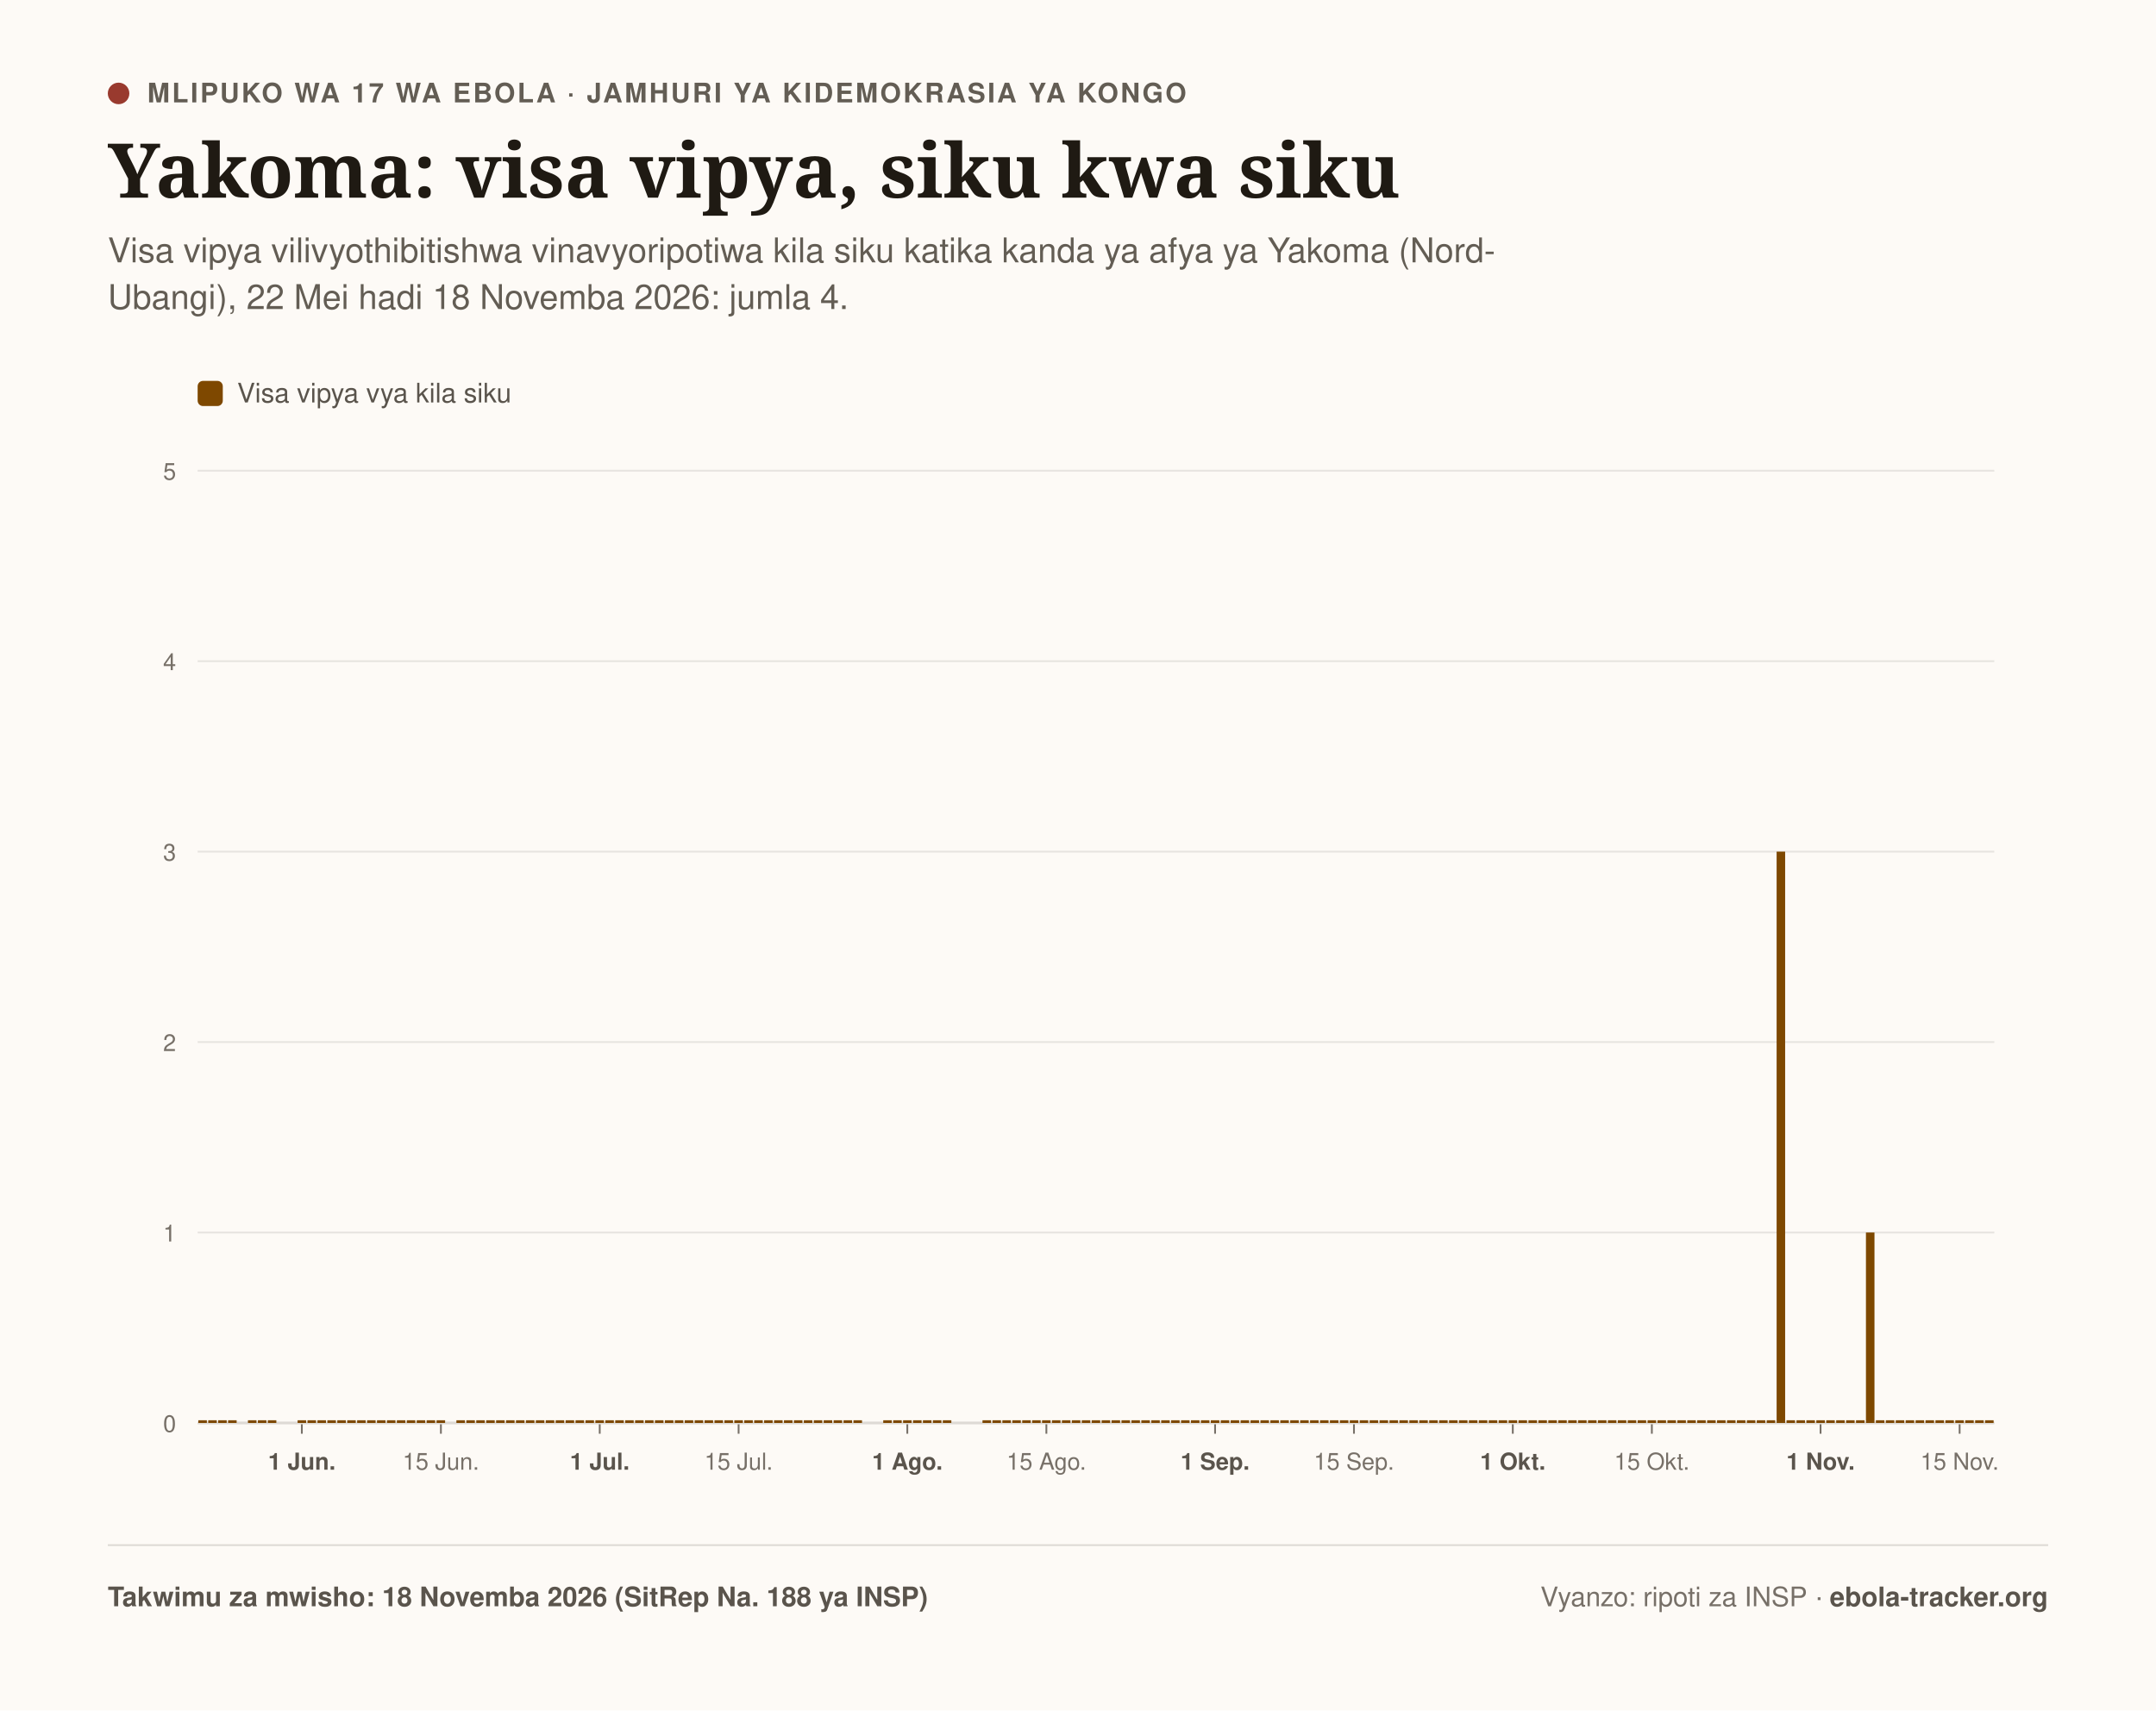
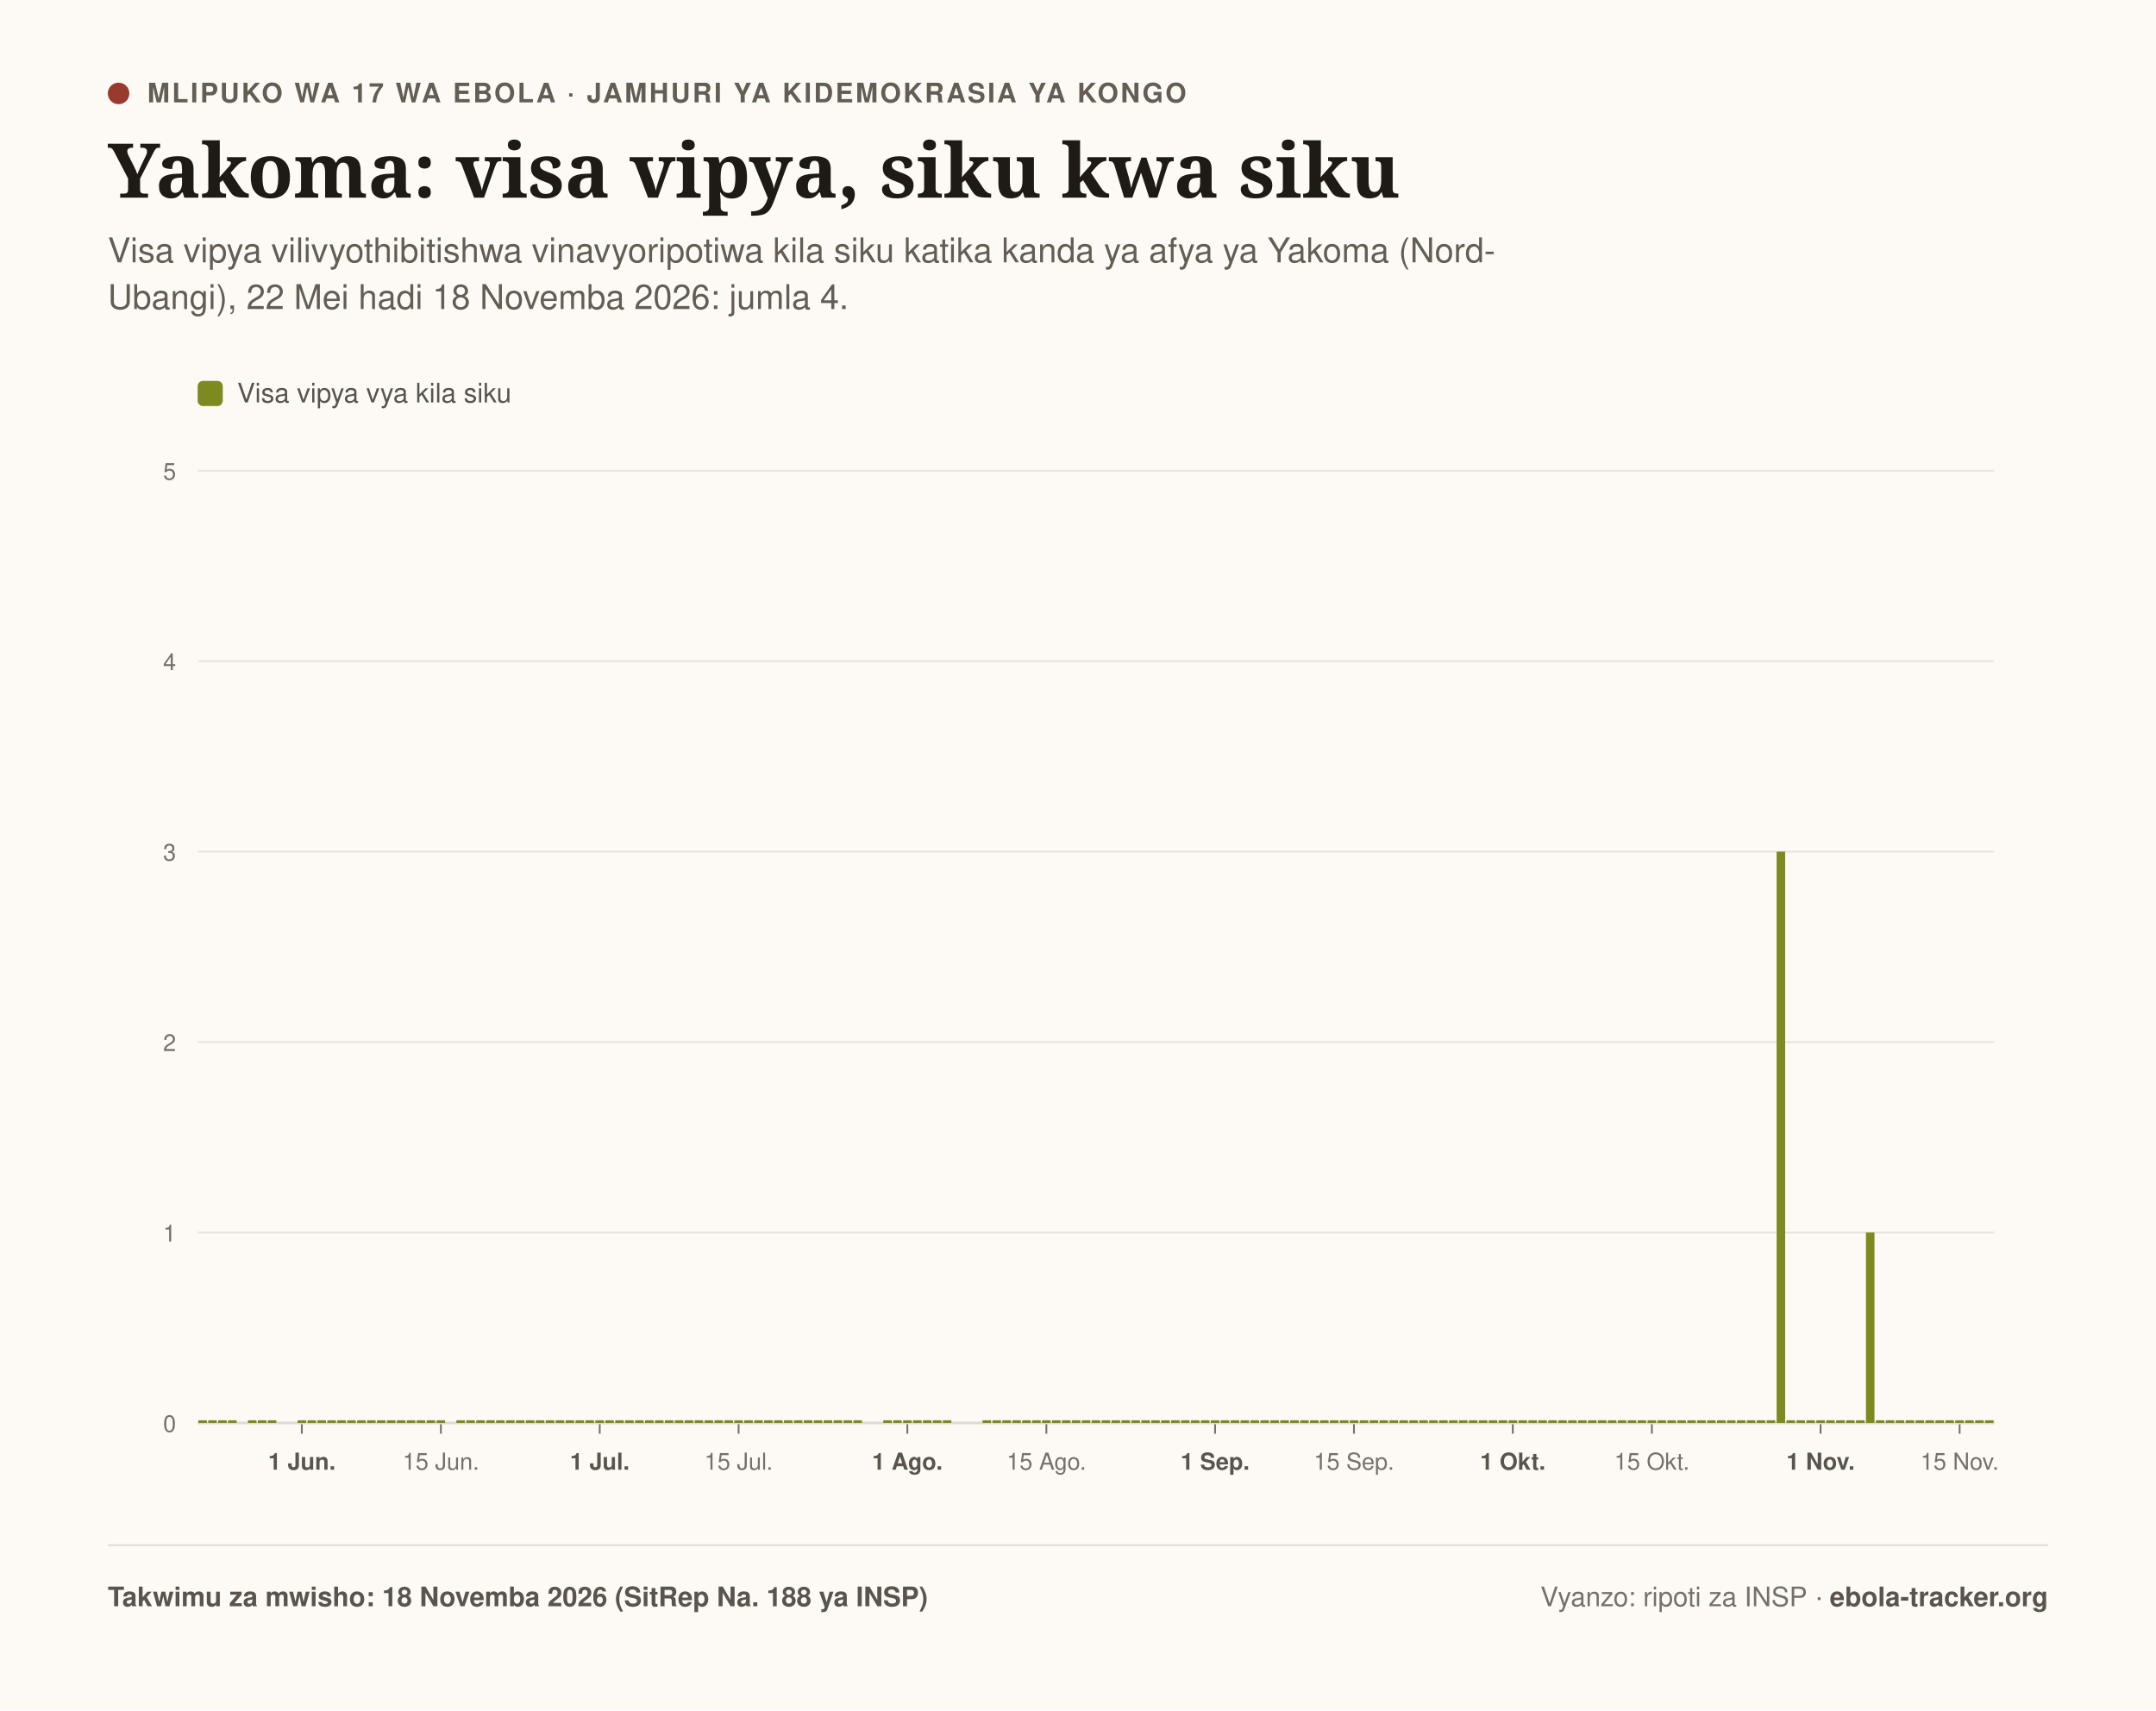
<svg xmlns="http://www.w3.org/2000/svg" viewBox="0 0 1200 952" role="img" aria-label="Yakoma: visa vipya, siku kwa siku. Visa vipya vilivyothibitishwa vinavyoripotiwa kila siku katika kanda ya afya ya Yakoma (Nord-Ubangi), 22 Mei hadi 18 Novemba 2026: jumla 4.">
  <rect width="1200" height="952" fill="#FDFAF6" />
  <circle cx="66" cy="52" r="6" fill="#993A2E" />
  <text x="82.0" y="57.0" font-family="'Public Sans',Helvetica,Arial,sans-serif" font-size="15" font-weight="700" fill="#635D54" text-anchor="start" letter-spacing=".08em">MLIPUKO WA 17 WA EBOLA · JAMHURI YA KIDEMOKRASIA YA KONGO</text>
  <text x="60.0" y="110.0" font-family="'Source Serif 4',Georgia,serif" font-size="42" font-weight="600" fill="#1F1A13" text-anchor="start">Yakoma: visa vipya, siku kwa siku</text>
  <text x="60.0" y="146.0" font-family="'Public Sans',Helvetica,Arial,sans-serif" font-size="19" font-weight="400" fill="#635D54" text-anchor="start">Visa vipya vilivyothibitishwa vinavyoripotiwa kila siku katika kanda ya afya ya Yakoma (Nord-</text>
  <text x="60.0" y="172.0" font-family="'Public Sans',Helvetica,Arial,sans-serif" font-size="19" font-weight="400" fill="#635D54" text-anchor="start">Ubangi), 22 Mei hadi 18 Novemba 2026: jumla 4.</text>
-   <rect x="110" y="212" width="14" height="14" rx="3" fill="#7E4800" />
+   <rect x="110" y="212" width="14" height="14" rx="3" fill="#7D8A1F" />
  <text x="132.0" y="224.0" font-family="'Public Sans',Helvetica,Arial,sans-serif" font-size="15" font-weight="400" fill="#5A544C" text-anchor="start">Visa vipya vya kila siku</text>
  <line x1="110" x2="1110" y1="792.0" y2="792.0" stroke="#E7E4E0" />
  <text x="98.0" y="797.0" font-family="'Public Sans',Helvetica,Arial,sans-serif" font-size="13" font-weight="400" fill="#777068" text-anchor="end">0</text>
  <line x1="110" x2="1110" y1="686.0" y2="686.0" stroke="#E7E4E0" />
  <text x="98.0" y="691.0" font-family="'Public Sans',Helvetica,Arial,sans-serif" font-size="13" font-weight="400" fill="#777068" text-anchor="end">1</text>
  <line x1="110" x2="1110" y1="580.0" y2="580.0" stroke="#E7E4E0" />
  <text x="98.0" y="585.0" font-family="'Public Sans',Helvetica,Arial,sans-serif" font-size="13" font-weight="400" fill="#777068" text-anchor="end">2</text>
  <line x1="110" x2="1110" y1="474.0" y2="474.0" stroke="#E7E4E0" />
  <text x="98.0" y="479.0" font-family="'Public Sans',Helvetica,Arial,sans-serif" font-size="13" font-weight="400" fill="#777068" text-anchor="end">3</text>
  <line x1="110" x2="1110" y1="368.0" y2="368.0" stroke="#E7E4E0" />
  <text x="98.0" y="373.0" font-family="'Public Sans',Helvetica,Arial,sans-serif" font-size="13" font-weight="400" fill="#777068" text-anchor="end">4</text>
  <line x1="110" x2="1110" y1="262.0" y2="262.0" stroke="#E7E4E0" />
  <text x="98.0" y="267.0" font-family="'Public Sans',Helvetica,Arial,sans-serif" font-size="13" font-weight="400" fill="#777068" text-anchor="end">5</text>
  <line x1="168.0" x2="168.0" y1="792" y2="798" stroke="#777068" />
  <text x="168.0" y="818.0" font-family="'Public Sans',Helvetica,Arial,sans-serif" font-size="13" font-weight="600" fill="#5A544C" text-anchor="middle">1 Jun.</text>
  <line x1="245.4" x2="245.4" y1="792" y2="798" stroke="#777068" />
  <text x="245.4" y="818.0" font-family="'Public Sans',Helvetica,Arial,sans-serif" font-size="13" font-weight="400" fill="#777068" text-anchor="middle">15 Jun.</text>
  <line x1="333.8" x2="333.8" y1="792" y2="798" stroke="#777068" />
  <text x="333.8" y="818.0" font-family="'Public Sans',Helvetica,Arial,sans-serif" font-size="13" font-weight="600" fill="#5A544C" text-anchor="middle">1 Jul.</text>
  <line x1="411.1" x2="411.1" y1="792" y2="798" stroke="#777068" />
  <text x="411.1" y="818.0" font-family="'Public Sans',Helvetica,Arial,sans-serif" font-size="13" font-weight="400" fill="#777068" text-anchor="middle">15 Jul.</text>
  <line x1="505.0" x2="505.0" y1="792" y2="798" stroke="#777068" />
  <text x="505.0" y="818.0" font-family="'Public Sans',Helvetica,Arial,sans-serif" font-size="13" font-weight="600" fill="#5A544C" text-anchor="middle">1 Ago.</text>
  <line x1="582.4" x2="582.4" y1="792" y2="798" stroke="#777068" />
  <text x="582.4" y="818.0" font-family="'Public Sans',Helvetica,Arial,sans-serif" font-size="13" font-weight="400" fill="#777068" text-anchor="middle">15 Ago.</text>
  <line x1="676.3" x2="676.3" y1="792" y2="798" stroke="#777068" />
  <text x="676.3" y="818.0" font-family="'Public Sans',Helvetica,Arial,sans-serif" font-size="13" font-weight="600" fill="#5A544C" text-anchor="middle">1 Sep.</text>
  <line x1="753.6" x2="753.6" y1="792" y2="798" stroke="#777068" />
  <text x="753.6" y="818.0" font-family="'Public Sans',Helvetica,Arial,sans-serif" font-size="13" font-weight="400" fill="#777068" text-anchor="middle">15 Sep.</text>
  <line x1="842.0" x2="842.0" y1="792" y2="798" stroke="#777068" />
  <text x="842.0" y="818.0" font-family="'Public Sans',Helvetica,Arial,sans-serif" font-size="13" font-weight="600" fill="#5A544C" text-anchor="middle">1 Okt.</text>
  <line x1="919.4" x2="919.4" y1="792" y2="798" stroke="#777068" />
  <text x="919.4" y="818.0" font-family="'Public Sans',Helvetica,Arial,sans-serif" font-size="13" font-weight="400" fill="#777068" text-anchor="middle">15 Okt.</text>
  <line x1="1013.3" x2="1013.3" y1="792" y2="798" stroke="#777068" />
  <text x="1013.3" y="818.0" font-family="'Public Sans',Helvetica,Arial,sans-serif" font-size="13" font-weight="600" fill="#5A544C" text-anchor="middle">1 Nov.</text>
  <line x1="1090.7" x2="1090.7" y1="792" y2="798" stroke="#777068" />
  <text x="1090.7" y="818.0" font-family="'Public Sans',Helvetica,Arial,sans-serif" font-size="13" font-weight="400" fill="#777068" text-anchor="middle">15 Nov.</text>
  <line x1="110" x2="1110" y1="792" y2="792" stroke="#DEDAD5" stroke-width="1.5" />
-   <rect x="110.39" y="790.50" width="4.75" height="1.50" fill="#7E4800" />
-   <rect x="115.91" y="790.50" width="4.75" height="1.50" fill="#7E4800" />
-   <rect x="121.44" y="790.50" width="4.75" height="1.50" fill="#7E4800" />
-   <rect x="126.96" y="790.50" width="4.75" height="1.50" fill="#7E4800" />
-   <rect x="138.01" y="790.50" width="4.75" height="1.50" fill="#7E4800" />
-   <rect x="143.54" y="790.50" width="4.75" height="1.50" fill="#7E4800" />
-   <rect x="149.06" y="790.50" width="4.75" height="1.50" fill="#7E4800" />
-   <rect x="165.64" y="790.50" width="4.75" height="1.50" fill="#7E4800" />
-   <rect x="171.16" y="790.50" width="4.75" height="1.50" fill="#7E4800" />
-   <rect x="176.69" y="790.50" width="4.75" height="1.50" fill="#7E4800" />
-   <rect x="182.21" y="790.50" width="4.75" height="1.50" fill="#7E4800" />
-   <rect x="187.73" y="790.50" width="4.75" height="1.50" fill="#7E4800" />
-   <rect x="193.26" y="790.50" width="4.75" height="1.50" fill="#7E4800" />
-   <rect x="198.78" y="790.50" width="4.75" height="1.50" fill="#7E4800" />
-   <rect x="204.31" y="790.50" width="4.75" height="1.50" fill="#7E4800" />
-   <rect x="209.83" y="790.50" width="4.75" height="1.50" fill="#7E4800" />
-   <rect x="215.36" y="790.50" width="4.75" height="1.50" fill="#7E4800" />
-   <rect x="220.88" y="790.50" width="4.75" height="1.50" fill="#7E4800" />
-   <rect x="226.41" y="790.50" width="4.75" height="1.50" fill="#7E4800" />
-   <rect x="231.93" y="790.50" width="4.75" height="1.50" fill="#7E4800" />
-   <rect x="237.46" y="790.50" width="4.75" height="1.50" fill="#7E4800" />
-   <rect x="242.98" y="790.50" width="4.75" height="1.50" fill="#7E4800" />
-   <rect x="254.03" y="790.50" width="4.75" height="1.50" fill="#7E4800" />
-   <rect x="259.56" y="790.50" width="4.75" height="1.50" fill="#7E4800" />
-   <rect x="265.08" y="790.50" width="4.75" height="1.50" fill="#7E4800" />
-   <rect x="270.61" y="790.50" width="4.75" height="1.50" fill="#7E4800" />
-   <rect x="276.13" y="790.50" width="4.75" height="1.50" fill="#7E4800" />
-   <rect x="281.66" y="790.50" width="4.75" height="1.50" fill="#7E4800" />
-   <rect x="287.18" y="790.50" width="4.75" height="1.50" fill="#7E4800" />
-   <rect x="292.71" y="790.50" width="4.75" height="1.50" fill="#7E4800" />
-   <rect x="298.23" y="790.50" width="4.75" height="1.50" fill="#7E4800" />
-   <rect x="303.76" y="790.50" width="4.75" height="1.50" fill="#7E4800" />
-   <rect x="309.28" y="790.50" width="4.75" height="1.50" fill="#7E4800" />
-   <rect x="314.81" y="790.50" width="4.75" height="1.50" fill="#7E4800" />
-   <rect x="320.33" y="790.50" width="4.75" height="1.50" fill="#7E4800" />
-   <rect x="325.86" y="790.50" width="4.75" height="1.50" fill="#7E4800" />
-   <rect x="331.38" y="790.50" width="4.75" height="1.50" fill="#7E4800" />
-   <rect x="336.91" y="790.50" width="4.75" height="1.50" fill="#7E4800" />
-   <rect x="342.43" y="790.50" width="4.75" height="1.50" fill="#7E4800" />
-   <rect x="347.96" y="790.50" width="4.75" height="1.50" fill="#7E4800" />
-   <rect x="353.48" y="790.50" width="4.75" height="1.50" fill="#7E4800" />
-   <rect x="359.01" y="790.50" width="4.75" height="1.50" fill="#7E4800" />
-   <rect x="364.53" y="790.50" width="4.75" height="1.50" fill="#7E4800" />
-   <rect x="370.06" y="790.50" width="4.75" height="1.50" fill="#7E4800" />
-   <rect x="375.58" y="790.50" width="4.75" height="1.50" fill="#7E4800" />
-   <rect x="381.10" y="790.50" width="4.75" height="1.50" fill="#7E4800" />
-   <rect x="386.63" y="790.50" width="4.75" height="1.50" fill="#7E4800" />
-   <rect x="392.15" y="790.50" width="4.75" height="1.50" fill="#7E4800" />
-   <rect x="397.68" y="790.50" width="4.75" height="1.50" fill="#7E4800" />
-   <rect x="403.20" y="790.50" width="4.75" height="1.50" fill="#7E4800" />
-   <rect x="408.73" y="790.50" width="4.75" height="1.50" fill="#7E4800" />
-   <rect x="414.25" y="790.50" width="4.75" height="1.50" fill="#7E4800" />
-   <rect x="419.78" y="790.50" width="4.75" height="1.50" fill="#7E4800" />
-   <rect x="425.30" y="790.50" width="4.75" height="1.50" fill="#7E4800" />
-   <rect x="430.83" y="790.50" width="4.75" height="1.50" fill="#7E4800" />
-   <rect x="436.35" y="790.50" width="4.75" height="1.50" fill="#7E4800" />
-   <rect x="441.88" y="790.50" width="4.75" height="1.50" fill="#7E4800" />
-   <rect x="447.40" y="790.50" width="4.75" height="1.50" fill="#7E4800" />
-   <rect x="452.93" y="790.50" width="4.75" height="1.50" fill="#7E4800" />
-   <rect x="458.45" y="790.50" width="4.75" height="1.50" fill="#7E4800" />
-   <rect x="463.98" y="790.50" width="4.75" height="1.50" fill="#7E4800" />
-   <rect x="469.50" y="790.50" width="4.75" height="1.50" fill="#7E4800" />
-   <rect x="475.03" y="790.50" width="4.75" height="1.50" fill="#7E4800" />
-   <rect x="491.60" y="790.50" width="4.75" height="1.50" fill="#7E4800" />
-   <rect x="497.13" y="790.50" width="4.75" height="1.50" fill="#7E4800" />
-   <rect x="502.65" y="790.50" width="4.75" height="1.50" fill="#7E4800" />
-   <rect x="508.18" y="790.50" width="4.75" height="1.50" fill="#7E4800" />
-   <rect x="513.70" y="790.50" width="4.75" height="1.50" fill="#7E4800" />
-   <rect x="519.23" y="790.50" width="4.75" height="1.50" fill="#7E4800" />
-   <rect x="524.75" y="790.50" width="4.75" height="1.50" fill="#7E4800" />
-   <rect x="546.85" y="790.50" width="4.75" height="1.50" fill="#7E4800" />
-   <rect x="552.38" y="790.50" width="4.75" height="1.50" fill="#7E4800" />
-   <rect x="557.90" y="790.50" width="4.75" height="1.50" fill="#7E4800" />
-   <rect x="563.43" y="790.50" width="4.75" height="1.50" fill="#7E4800" />
-   <rect x="568.95" y="790.50" width="4.75" height="1.50" fill="#7E4800" />
-   <rect x="574.48" y="790.50" width="4.75" height="1.50" fill="#7E4800" />
-   <rect x="580.00" y="790.50" width="4.75" height="1.50" fill="#7E4800" />
-   <rect x="585.52" y="790.50" width="4.75" height="1.50" fill="#7E4800" />
-   <rect x="591.05" y="790.50" width="4.75" height="1.50" fill="#7E4800" />
-   <rect x="596.57" y="790.50" width="4.75" height="1.50" fill="#7E4800" />
-   <rect x="602.10" y="790.50" width="4.75" height="1.50" fill="#7E4800" />
-   <rect x="607.62" y="790.50" width="4.75" height="1.50" fill="#7E4800" />
-   <rect x="613.15" y="790.50" width="4.75" height="1.50" fill="#7E4800" />
-   <rect x="618.67" y="790.50" width="4.75" height="1.50" fill="#7E4800" />
-   <rect x="624.20" y="790.50" width="4.75" height="1.50" fill="#7E4800" />
-   <rect x="629.72" y="790.50" width="4.75" height="1.50" fill="#7E4800" />
-   <rect x="635.25" y="790.50" width="4.75" height="1.50" fill="#7E4800" />
-   <rect x="640.77" y="790.50" width="4.75" height="1.50" fill="#7E4800" />
-   <rect x="646.30" y="790.50" width="4.75" height="1.50" fill="#7E4800" />
-   <rect x="651.82" y="790.50" width="4.75" height="1.50" fill="#7E4800" />
-   <rect x="657.35" y="790.50" width="4.75" height="1.50" fill="#7E4800" />
-   <rect x="662.87" y="790.50" width="4.75" height="1.50" fill="#7E4800" />
-   <rect x="668.40" y="790.50" width="4.75" height="1.50" fill="#7E4800" />
-   <rect x="673.92" y="790.50" width="4.75" height="1.50" fill="#7E4800" />
-   <rect x="679.45" y="790.50" width="4.75" height="1.50" fill="#7E4800" />
-   <rect x="684.97" y="790.50" width="4.75" height="1.50" fill="#7E4800" />
-   <rect x="690.50" y="790.50" width="4.75" height="1.50" fill="#7E4800" />
-   <rect x="696.02" y="790.50" width="4.75" height="1.50" fill="#7E4800" />
-   <rect x="701.55" y="790.50" width="4.75" height="1.50" fill="#7E4800" />
-   <rect x="707.07" y="790.50" width="4.75" height="1.50" fill="#7E4800" />
-   <rect x="712.60" y="790.50" width="4.75" height="1.50" fill="#7E4800" />
-   <rect x="718.12" y="790.50" width="4.75" height="1.50" fill="#7E4800" />
-   <rect x="723.65" y="790.50" width="4.75" height="1.50" fill="#7E4800" />
-   <rect x="729.17" y="790.50" width="4.75" height="1.50" fill="#7E4800" />
-   <rect x="734.70" y="790.50" width="4.75" height="1.50" fill="#7E4800" />
-   <rect x="740.22" y="790.50" width="4.75" height="1.50" fill="#7E4800" />
-   <rect x="745.75" y="790.50" width="4.75" height="1.50" fill="#7E4800" />
-   <rect x="751.27" y="790.50" width="4.75" height="1.50" fill="#7E4800" />
-   <rect x="756.80" y="790.50" width="4.75" height="1.50" fill="#7E4800" />
-   <rect x="762.32" y="790.50" width="4.75" height="1.50" fill="#7E4800" />
-   <rect x="767.85" y="790.50" width="4.75" height="1.50" fill="#7E4800" />
-   <rect x="773.37" y="790.50" width="4.75" height="1.50" fill="#7E4800" />
-   <rect x="778.90" y="790.50" width="4.75" height="1.50" fill="#7E4800" />
-   <rect x="784.42" y="790.50" width="4.75" height="1.50" fill="#7E4800" />
-   <rect x="789.94" y="790.50" width="4.75" height="1.50" fill="#7E4800" />
-   <rect x="795.47" y="790.50" width="4.75" height="1.50" fill="#7E4800" />
-   <rect x="800.99" y="790.50" width="4.75" height="1.50" fill="#7E4800" />
-   <rect x="806.52" y="790.50" width="4.75" height="1.50" fill="#7E4800" />
-   <rect x="812.04" y="790.50" width="4.75" height="1.50" fill="#7E4800" />
-   <rect x="817.57" y="790.50" width="4.75" height="1.50" fill="#7E4800" />
-   <rect x="823.09" y="790.50" width="4.75" height="1.50" fill="#7E4800" />
-   <rect x="828.62" y="790.50" width="4.75" height="1.50" fill="#7E4800" />
-   <rect x="834.14" y="790.50" width="4.75" height="1.50" fill="#7E4800" />
-   <rect x="839.67" y="790.50" width="4.75" height="1.50" fill="#7E4800" />
-   <rect x="845.19" y="790.50" width="4.75" height="1.50" fill="#7E4800" />
-   <rect x="850.72" y="790.50" width="4.75" height="1.50" fill="#7E4800" />
-   <rect x="856.24" y="790.50" width="4.75" height="1.50" fill="#7E4800" />
-   <rect x="861.77" y="790.50" width="4.75" height="1.50" fill="#7E4800" />
-   <rect x="867.29" y="790.50" width="4.75" height="1.50" fill="#7E4800" />
-   <rect x="872.82" y="790.50" width="4.75" height="1.50" fill="#7E4800" />
-   <rect x="878.34" y="790.50" width="4.75" height="1.50" fill="#7E4800" />
-   <rect x="883.87" y="790.50" width="4.75" height="1.50" fill="#7E4800" />
-   <rect x="889.39" y="790.50" width="4.75" height="1.50" fill="#7E4800" />
-   <rect x="894.92" y="790.50" width="4.75" height="1.50" fill="#7E4800" />
-   <rect x="900.44" y="790.50" width="4.75" height="1.50" fill="#7E4800" />
-   <rect x="905.97" y="790.50" width="4.75" height="1.50" fill="#7E4800" />
-   <rect x="911.49" y="790.50" width="4.75" height="1.50" fill="#7E4800" />
-   <rect x="917.02" y="790.50" width="4.75" height="1.50" fill="#7E4800" />
-   <rect x="922.54" y="790.50" width="4.75" height="1.50" fill="#7E4800" />
-   <rect x="928.07" y="790.50" width="4.75" height="1.50" fill="#7E4800" />
-   <rect x="933.59" y="790.50" width="4.75" height="1.50" fill="#7E4800" />
-   <rect x="939.12" y="790.50" width="4.75" height="1.50" fill="#7E4800" />
-   <rect x="944.64" y="790.50" width="4.75" height="1.50" fill="#7E4800" />
-   <rect x="950.17" y="790.50" width="4.75" height="1.50" fill="#7E4800" />
-   <rect x="955.69" y="790.50" width="4.75" height="1.50" fill="#7E4800" />
-   <rect x="961.22" y="790.50" width="4.75" height="1.50" fill="#7E4800" />
-   <rect x="966.74" y="790.50" width="4.75" height="1.50" fill="#7E4800" />
-   <rect x="972.27" y="790.50" width="4.75" height="1.50" fill="#7E4800" />
-   <rect x="977.79" y="790.50" width="4.75" height="1.50" fill="#7E4800" />
-   <rect x="983.31" y="790.50" width="4.75" height="1.50" fill="#7E4800" />
-   <rect x="988.84" y="474.00" width="4.75" height="318.00" fill="#7E4800" />
-   <rect x="994.36" y="790.50" width="4.75" height="1.50" fill="#7E4800" />
-   <rect x="999.89" y="790.50" width="4.75" height="1.50" fill="#7E4800" />
-   <rect x="1005.41" y="790.50" width="4.75" height="1.50" fill="#7E4800" />
-   <rect x="1010.94" y="790.50" width="4.75" height="1.50" fill="#7E4800" />
-   <rect x="1016.46" y="790.50" width="4.75" height="1.50" fill="#7E4800" />
-   <rect x="1021.99" y="790.50" width="4.75" height="1.50" fill="#7E4800" />
-   <rect x="1027.51" y="790.50" width="4.75" height="1.50" fill="#7E4800" />
-   <rect x="1033.04" y="790.50" width="4.75" height="1.50" fill="#7E4800" />
-   <rect x="1038.56" y="686.00" width="4.75" height="106.00" fill="#7E4800" />
-   <rect x="1044.09" y="790.50" width="4.75" height="1.50" fill="#7E4800" />
-   <rect x="1049.61" y="790.50" width="4.75" height="1.50" fill="#7E4800" />
-   <rect x="1055.14" y="790.50" width="4.75" height="1.50" fill="#7E4800" />
-   <rect x="1060.66" y="790.50" width="4.75" height="1.50" fill="#7E4800" />
-   <rect x="1066.19" y="790.50" width="4.75" height="1.50" fill="#7E4800" />
-   <rect x="1071.71" y="790.50" width="4.75" height="1.50" fill="#7E4800" />
-   <rect x="1077.24" y="790.50" width="4.75" height="1.50" fill="#7E4800" />
-   <rect x="1082.76" y="790.50" width="4.75" height="1.50" fill="#7E4800" />
-   <rect x="1088.29" y="790.50" width="4.75" height="1.50" fill="#7E4800" />
-   <rect x="1093.81" y="790.50" width="4.75" height="1.50" fill="#7E4800" />
-   <rect x="1099.34" y="790.50" width="4.75" height="1.50" fill="#7E4800" />
-   <rect x="1104.86" y="790.50" width="4.75" height="1.50" fill="#7E4800" />
+   <rect x="110.39" y="790.50" width="4.75" height="1.50" fill="#7D8A1F" />
+   <rect x="115.91" y="790.50" width="4.75" height="1.50" fill="#7D8A1F" />
+   <rect x="121.44" y="790.50" width="4.75" height="1.50" fill="#7D8A1F" />
+   <rect x="126.96" y="790.50" width="4.75" height="1.50" fill="#7D8A1F" />
+   <rect x="138.01" y="790.50" width="4.75" height="1.50" fill="#7D8A1F" />
+   <rect x="143.54" y="790.50" width="4.75" height="1.50" fill="#7D8A1F" />
+   <rect x="149.06" y="790.50" width="4.75" height="1.50" fill="#7D8A1F" />
+   <rect x="165.64" y="790.50" width="4.75" height="1.50" fill="#7D8A1F" />
+   <rect x="171.16" y="790.50" width="4.75" height="1.50" fill="#7D8A1F" />
+   <rect x="176.69" y="790.50" width="4.75" height="1.50" fill="#7D8A1F" />
+   <rect x="182.21" y="790.50" width="4.75" height="1.50" fill="#7D8A1F" />
+   <rect x="187.73" y="790.50" width="4.75" height="1.50" fill="#7D8A1F" />
+   <rect x="193.26" y="790.50" width="4.75" height="1.50" fill="#7D8A1F" />
+   <rect x="198.78" y="790.50" width="4.75" height="1.50" fill="#7D8A1F" />
+   <rect x="204.31" y="790.50" width="4.75" height="1.50" fill="#7D8A1F" />
+   <rect x="209.83" y="790.50" width="4.75" height="1.50" fill="#7D8A1F" />
+   <rect x="215.36" y="790.50" width="4.75" height="1.50" fill="#7D8A1F" />
+   <rect x="220.88" y="790.50" width="4.75" height="1.50" fill="#7D8A1F" />
+   <rect x="226.41" y="790.50" width="4.75" height="1.50" fill="#7D8A1F" />
+   <rect x="231.93" y="790.50" width="4.75" height="1.50" fill="#7D8A1F" />
+   <rect x="237.46" y="790.50" width="4.75" height="1.50" fill="#7D8A1F" />
+   <rect x="242.98" y="790.50" width="4.75" height="1.50" fill="#7D8A1F" />
+   <rect x="254.03" y="790.50" width="4.75" height="1.50" fill="#7D8A1F" />
+   <rect x="259.56" y="790.50" width="4.75" height="1.50" fill="#7D8A1F" />
+   <rect x="265.08" y="790.50" width="4.75" height="1.50" fill="#7D8A1F" />
+   <rect x="270.61" y="790.50" width="4.75" height="1.50" fill="#7D8A1F" />
+   <rect x="276.13" y="790.50" width="4.75" height="1.50" fill="#7D8A1F" />
+   <rect x="281.66" y="790.50" width="4.75" height="1.50" fill="#7D8A1F" />
+   <rect x="287.18" y="790.50" width="4.75" height="1.50" fill="#7D8A1F" />
+   <rect x="292.71" y="790.50" width="4.75" height="1.50" fill="#7D8A1F" />
+   <rect x="298.23" y="790.50" width="4.75" height="1.50" fill="#7D8A1F" />
+   <rect x="303.76" y="790.50" width="4.75" height="1.50" fill="#7D8A1F" />
+   <rect x="309.28" y="790.50" width="4.75" height="1.50" fill="#7D8A1F" />
+   <rect x="314.81" y="790.50" width="4.75" height="1.50" fill="#7D8A1F" />
+   <rect x="320.33" y="790.50" width="4.75" height="1.50" fill="#7D8A1F" />
+   <rect x="325.86" y="790.50" width="4.75" height="1.50" fill="#7D8A1F" />
+   <rect x="331.38" y="790.50" width="4.75" height="1.50" fill="#7D8A1F" />
+   <rect x="336.91" y="790.50" width="4.75" height="1.50" fill="#7D8A1F" />
+   <rect x="342.43" y="790.50" width="4.75" height="1.50" fill="#7D8A1F" />
+   <rect x="347.96" y="790.50" width="4.75" height="1.50" fill="#7D8A1F" />
+   <rect x="353.48" y="790.50" width="4.75" height="1.50" fill="#7D8A1F" />
+   <rect x="359.01" y="790.50" width="4.75" height="1.50" fill="#7D8A1F" />
+   <rect x="364.53" y="790.50" width="4.75" height="1.50" fill="#7D8A1F" />
+   <rect x="370.06" y="790.50" width="4.75" height="1.50" fill="#7D8A1F" />
+   <rect x="375.58" y="790.50" width="4.75" height="1.50" fill="#7D8A1F" />
+   <rect x="381.10" y="790.50" width="4.75" height="1.50" fill="#7D8A1F" />
+   <rect x="386.63" y="790.50" width="4.75" height="1.50" fill="#7D8A1F" />
+   <rect x="392.15" y="790.50" width="4.75" height="1.50" fill="#7D8A1F" />
+   <rect x="397.68" y="790.50" width="4.75" height="1.50" fill="#7D8A1F" />
+   <rect x="403.20" y="790.50" width="4.75" height="1.50" fill="#7D8A1F" />
+   <rect x="408.73" y="790.50" width="4.75" height="1.50" fill="#7D8A1F" />
+   <rect x="414.25" y="790.50" width="4.75" height="1.50" fill="#7D8A1F" />
+   <rect x="419.78" y="790.50" width="4.75" height="1.50" fill="#7D8A1F" />
+   <rect x="425.30" y="790.50" width="4.75" height="1.50" fill="#7D8A1F" />
+   <rect x="430.83" y="790.50" width="4.75" height="1.50" fill="#7D8A1F" />
+   <rect x="436.35" y="790.50" width="4.75" height="1.50" fill="#7D8A1F" />
+   <rect x="441.88" y="790.50" width="4.75" height="1.50" fill="#7D8A1F" />
+   <rect x="447.40" y="790.50" width="4.75" height="1.50" fill="#7D8A1F" />
+   <rect x="452.93" y="790.50" width="4.75" height="1.50" fill="#7D8A1F" />
+   <rect x="458.45" y="790.50" width="4.75" height="1.50" fill="#7D8A1F" />
+   <rect x="463.98" y="790.50" width="4.75" height="1.50" fill="#7D8A1F" />
+   <rect x="469.50" y="790.50" width="4.75" height="1.50" fill="#7D8A1F" />
+   <rect x="475.03" y="790.50" width="4.75" height="1.50" fill="#7D8A1F" />
+   <rect x="491.60" y="790.50" width="4.75" height="1.50" fill="#7D8A1F" />
+   <rect x="497.13" y="790.50" width="4.75" height="1.50" fill="#7D8A1F" />
+   <rect x="502.65" y="790.50" width="4.75" height="1.50" fill="#7D8A1F" />
+   <rect x="508.18" y="790.50" width="4.75" height="1.50" fill="#7D8A1F" />
+   <rect x="513.70" y="790.50" width="4.75" height="1.50" fill="#7D8A1F" />
+   <rect x="519.23" y="790.50" width="4.75" height="1.50" fill="#7D8A1F" />
+   <rect x="524.75" y="790.50" width="4.75" height="1.50" fill="#7D8A1F" />
+   <rect x="546.85" y="790.50" width="4.75" height="1.50" fill="#7D8A1F" />
+   <rect x="552.38" y="790.50" width="4.75" height="1.50" fill="#7D8A1F" />
+   <rect x="557.90" y="790.50" width="4.75" height="1.50" fill="#7D8A1F" />
+   <rect x="563.43" y="790.50" width="4.75" height="1.50" fill="#7D8A1F" />
+   <rect x="568.95" y="790.50" width="4.75" height="1.50" fill="#7D8A1F" />
+   <rect x="574.48" y="790.50" width="4.75" height="1.50" fill="#7D8A1F" />
+   <rect x="580.00" y="790.50" width="4.75" height="1.50" fill="#7D8A1F" />
+   <rect x="585.52" y="790.50" width="4.75" height="1.50" fill="#7D8A1F" />
+   <rect x="591.05" y="790.50" width="4.75" height="1.50" fill="#7D8A1F" />
+   <rect x="596.57" y="790.50" width="4.75" height="1.50" fill="#7D8A1F" />
+   <rect x="602.10" y="790.50" width="4.75" height="1.50" fill="#7D8A1F" />
+   <rect x="607.62" y="790.50" width="4.75" height="1.50" fill="#7D8A1F" />
+   <rect x="613.15" y="790.50" width="4.75" height="1.50" fill="#7D8A1F" />
+   <rect x="618.67" y="790.50" width="4.75" height="1.50" fill="#7D8A1F" />
+   <rect x="624.20" y="790.50" width="4.75" height="1.50" fill="#7D8A1F" />
+   <rect x="629.72" y="790.50" width="4.75" height="1.50" fill="#7D8A1F" />
+   <rect x="635.25" y="790.50" width="4.75" height="1.50" fill="#7D8A1F" />
+   <rect x="640.77" y="790.50" width="4.75" height="1.50" fill="#7D8A1F" />
+   <rect x="646.30" y="790.50" width="4.75" height="1.50" fill="#7D8A1F" />
+   <rect x="651.82" y="790.50" width="4.75" height="1.50" fill="#7D8A1F" />
+   <rect x="657.35" y="790.50" width="4.75" height="1.50" fill="#7D8A1F" />
+   <rect x="662.87" y="790.50" width="4.75" height="1.50" fill="#7D8A1F" />
+   <rect x="668.40" y="790.50" width="4.75" height="1.50" fill="#7D8A1F" />
+   <rect x="673.92" y="790.50" width="4.75" height="1.50" fill="#7D8A1F" />
+   <rect x="679.45" y="790.50" width="4.75" height="1.50" fill="#7D8A1F" />
+   <rect x="684.97" y="790.50" width="4.75" height="1.50" fill="#7D8A1F" />
+   <rect x="690.50" y="790.50" width="4.75" height="1.50" fill="#7D8A1F" />
+   <rect x="696.02" y="790.50" width="4.75" height="1.50" fill="#7D8A1F" />
+   <rect x="701.55" y="790.50" width="4.75" height="1.50" fill="#7D8A1F" />
+   <rect x="707.07" y="790.50" width="4.75" height="1.50" fill="#7D8A1F" />
+   <rect x="712.60" y="790.50" width="4.75" height="1.50" fill="#7D8A1F" />
+   <rect x="718.12" y="790.50" width="4.75" height="1.50" fill="#7D8A1F" />
+   <rect x="723.65" y="790.50" width="4.75" height="1.50" fill="#7D8A1F" />
+   <rect x="729.17" y="790.50" width="4.75" height="1.50" fill="#7D8A1F" />
+   <rect x="734.70" y="790.50" width="4.75" height="1.50" fill="#7D8A1F" />
+   <rect x="740.22" y="790.50" width="4.75" height="1.50" fill="#7D8A1F" />
+   <rect x="745.75" y="790.50" width="4.75" height="1.50" fill="#7D8A1F" />
+   <rect x="751.27" y="790.50" width="4.75" height="1.50" fill="#7D8A1F" />
+   <rect x="756.80" y="790.50" width="4.75" height="1.50" fill="#7D8A1F" />
+   <rect x="762.32" y="790.50" width="4.75" height="1.50" fill="#7D8A1F" />
+   <rect x="767.85" y="790.50" width="4.75" height="1.50" fill="#7D8A1F" />
+   <rect x="773.37" y="790.50" width="4.75" height="1.50" fill="#7D8A1F" />
+   <rect x="778.90" y="790.50" width="4.75" height="1.50" fill="#7D8A1F" />
+   <rect x="784.42" y="790.50" width="4.75" height="1.50" fill="#7D8A1F" />
+   <rect x="789.94" y="790.50" width="4.75" height="1.50" fill="#7D8A1F" />
+   <rect x="795.47" y="790.50" width="4.75" height="1.50" fill="#7D8A1F" />
+   <rect x="800.99" y="790.50" width="4.75" height="1.50" fill="#7D8A1F" />
+   <rect x="806.52" y="790.50" width="4.75" height="1.50" fill="#7D8A1F" />
+   <rect x="812.04" y="790.50" width="4.75" height="1.50" fill="#7D8A1F" />
+   <rect x="817.57" y="790.50" width="4.75" height="1.50" fill="#7D8A1F" />
+   <rect x="823.09" y="790.50" width="4.75" height="1.50" fill="#7D8A1F" />
+   <rect x="828.62" y="790.50" width="4.75" height="1.50" fill="#7D8A1F" />
+   <rect x="834.14" y="790.50" width="4.75" height="1.50" fill="#7D8A1F" />
+   <rect x="839.67" y="790.50" width="4.75" height="1.50" fill="#7D8A1F" />
+   <rect x="845.19" y="790.50" width="4.75" height="1.50" fill="#7D8A1F" />
+   <rect x="850.72" y="790.50" width="4.75" height="1.50" fill="#7D8A1F" />
+   <rect x="856.24" y="790.50" width="4.75" height="1.50" fill="#7D8A1F" />
+   <rect x="861.77" y="790.50" width="4.75" height="1.50" fill="#7D8A1F" />
+   <rect x="867.29" y="790.50" width="4.75" height="1.50" fill="#7D8A1F" />
+   <rect x="872.82" y="790.50" width="4.75" height="1.50" fill="#7D8A1F" />
+   <rect x="878.34" y="790.50" width="4.75" height="1.50" fill="#7D8A1F" />
+   <rect x="883.87" y="790.50" width="4.75" height="1.50" fill="#7D8A1F" />
+   <rect x="889.39" y="790.50" width="4.75" height="1.50" fill="#7D8A1F" />
+   <rect x="894.92" y="790.50" width="4.75" height="1.50" fill="#7D8A1F" />
+   <rect x="900.44" y="790.50" width="4.75" height="1.50" fill="#7D8A1F" />
+   <rect x="905.97" y="790.50" width="4.75" height="1.50" fill="#7D8A1F" />
+   <rect x="911.49" y="790.50" width="4.75" height="1.50" fill="#7D8A1F" />
+   <rect x="917.02" y="790.50" width="4.75" height="1.50" fill="#7D8A1F" />
+   <rect x="922.54" y="790.50" width="4.75" height="1.50" fill="#7D8A1F" />
+   <rect x="928.07" y="790.50" width="4.75" height="1.50" fill="#7D8A1F" />
+   <rect x="933.59" y="790.50" width="4.75" height="1.50" fill="#7D8A1F" />
+   <rect x="939.12" y="790.50" width="4.75" height="1.50" fill="#7D8A1F" />
+   <rect x="944.64" y="790.50" width="4.75" height="1.50" fill="#7D8A1F" />
+   <rect x="950.17" y="790.50" width="4.75" height="1.50" fill="#7D8A1F" />
+   <rect x="955.69" y="790.50" width="4.75" height="1.50" fill="#7D8A1F" />
+   <rect x="961.22" y="790.50" width="4.75" height="1.50" fill="#7D8A1F" />
+   <rect x="966.74" y="790.50" width="4.75" height="1.50" fill="#7D8A1F" />
+   <rect x="972.27" y="790.50" width="4.75" height="1.50" fill="#7D8A1F" />
+   <rect x="977.79" y="790.50" width="4.75" height="1.50" fill="#7D8A1F" />
+   <rect x="983.31" y="790.50" width="4.75" height="1.50" fill="#7D8A1F" />
+   <rect x="988.84" y="474.00" width="4.75" height="318.00" fill="#7D8A1F" />
+   <rect x="994.36" y="790.50" width="4.75" height="1.50" fill="#7D8A1F" />
+   <rect x="999.89" y="790.50" width="4.75" height="1.50" fill="#7D8A1F" />
+   <rect x="1005.41" y="790.50" width="4.75" height="1.50" fill="#7D8A1F" />
+   <rect x="1010.94" y="790.50" width="4.75" height="1.50" fill="#7D8A1F" />
+   <rect x="1016.46" y="790.50" width="4.75" height="1.50" fill="#7D8A1F" />
+   <rect x="1021.99" y="790.50" width="4.75" height="1.50" fill="#7D8A1F" />
+   <rect x="1027.51" y="790.50" width="4.75" height="1.50" fill="#7D8A1F" />
+   <rect x="1033.04" y="790.50" width="4.75" height="1.50" fill="#7D8A1F" />
+   <rect x="1038.56" y="686.00" width="4.75" height="106.00" fill="#7D8A1F" />
+   <rect x="1044.09" y="790.50" width="4.75" height="1.50" fill="#7D8A1F" />
+   <rect x="1049.61" y="790.50" width="4.75" height="1.50" fill="#7D8A1F" />
+   <rect x="1055.14" y="790.50" width="4.75" height="1.50" fill="#7D8A1F" />
+   <rect x="1060.66" y="790.50" width="4.75" height="1.50" fill="#7D8A1F" />
+   <rect x="1066.19" y="790.50" width="4.75" height="1.50" fill="#7D8A1F" />
+   <rect x="1071.71" y="790.50" width="4.75" height="1.50" fill="#7D8A1F" />
+   <rect x="1077.24" y="790.50" width="4.75" height="1.50" fill="#7D8A1F" />
+   <rect x="1082.76" y="790.50" width="4.75" height="1.50" fill="#7D8A1F" />
+   <rect x="1088.29" y="790.50" width="4.75" height="1.50" fill="#7D8A1F" />
+   <rect x="1093.81" y="790.50" width="4.75" height="1.50" fill="#7D8A1F" />
+   <rect x="1099.34" y="790.50" width="4.75" height="1.50" fill="#7D8A1F" />
+   <rect x="1104.86" y="790.50" width="4.75" height="1.50" fill="#7D8A1F" />
  <line x1="60" x2="1140" y1="860" y2="860" stroke="#DEDAD5" />
  <text x="60.0" y="894.0" font-family="'Public Sans',Helvetica,Arial,sans-serif" font-size="15" font-weight="600" fill="#5A544C" text-anchor="start">Takwimu za mwisho: 18 Novemba 2026 (SitRep Na. 188 ya INSP)</text>
  <text x="1140" y="894" text-anchor="end" font-family="'Public Sans',Helvetica,Arial,sans-serif" font-size="15" fill="#777068">Vyanzo: ripoti za INSP · <tspan font-weight="700" fill="#5A544C">ebola-tracker.org</tspan>
  </text>
</svg>
